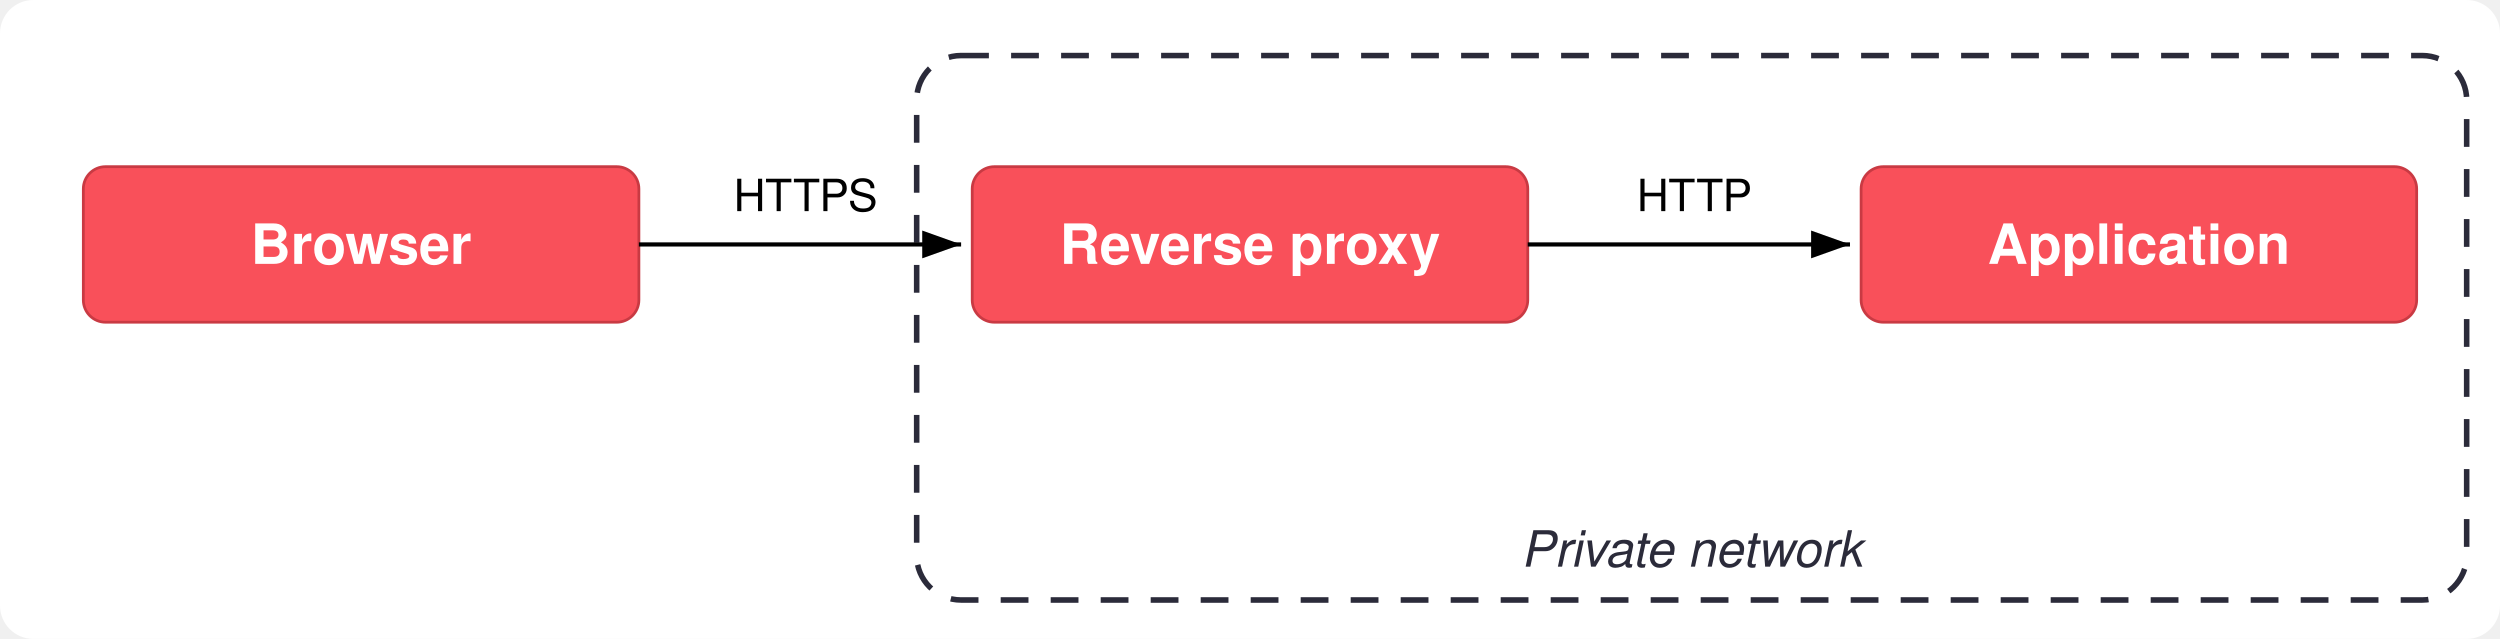
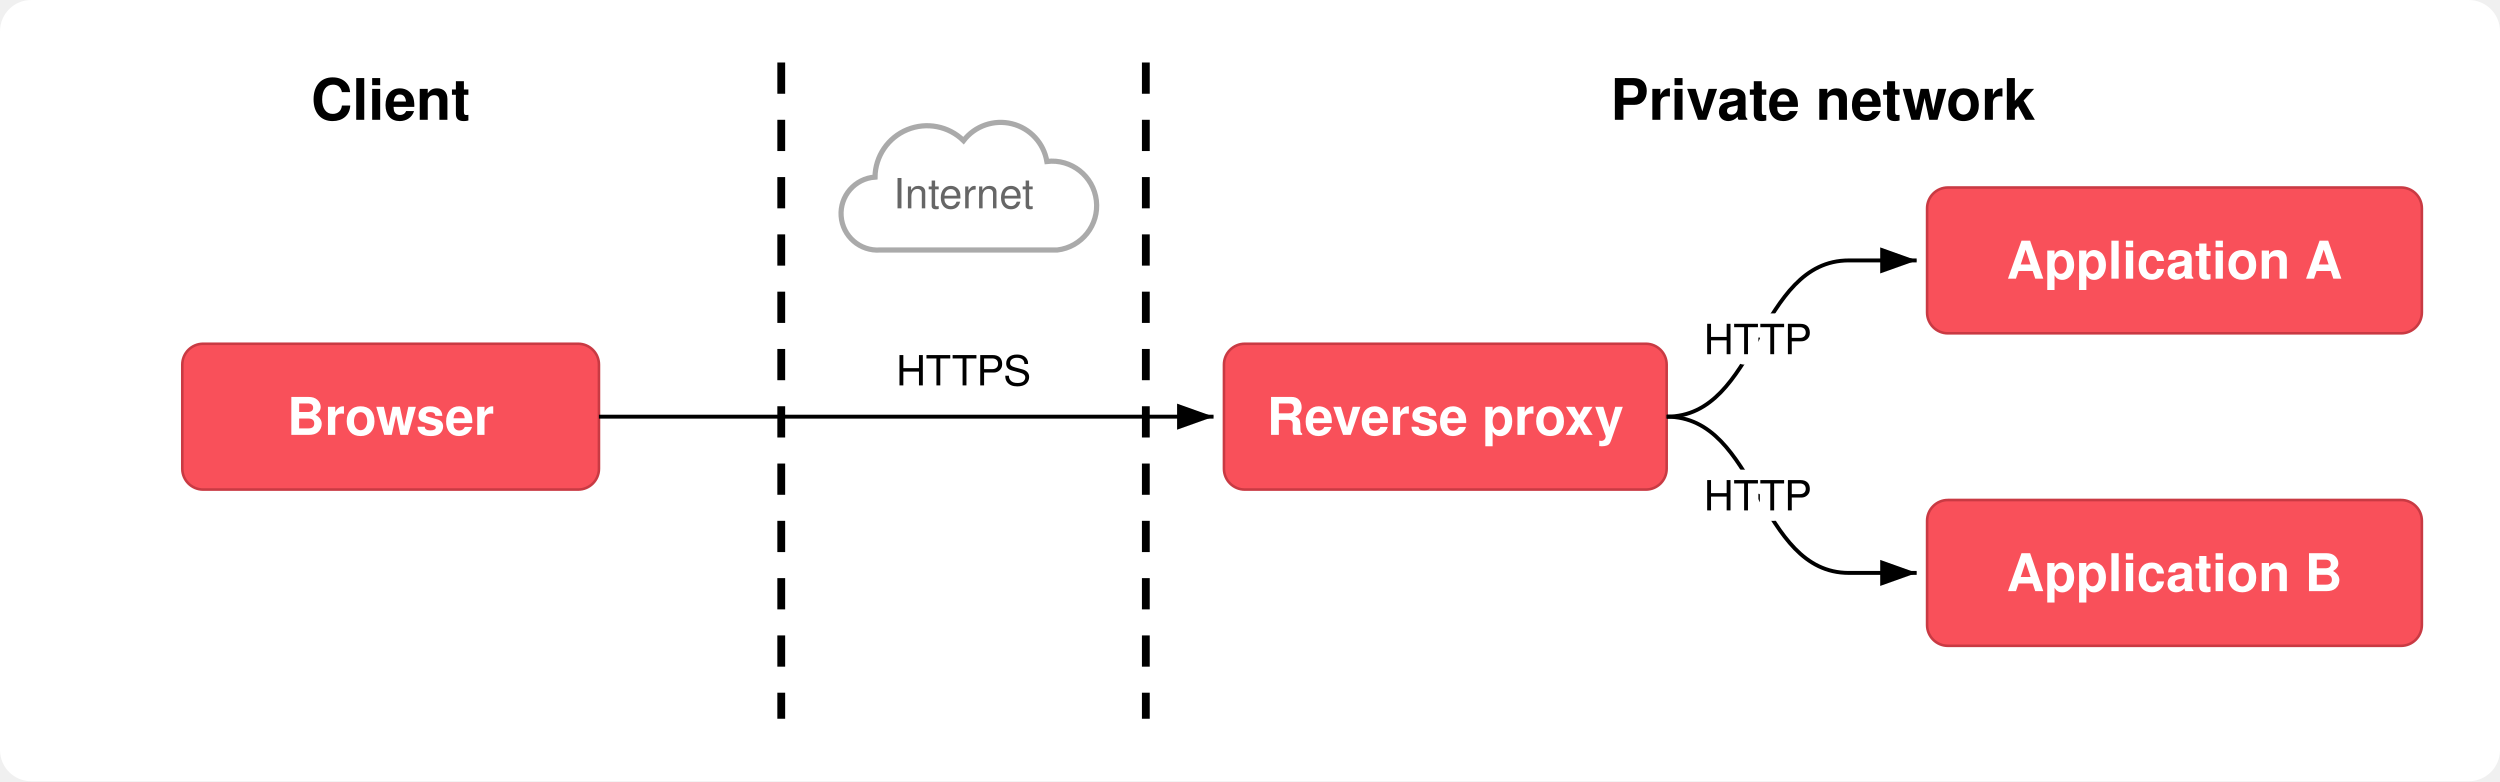
- <svg xmlns="http://www.w3.org/2000/svg" viewBox="0 0 900 230" width="900" height="230">
+ <svg xmlns="http://www.w3.org/2000/svg" viewBox="0 0 960 300" width="960" height="300">
  <style>
    svg { font-family: 'PT Sans', Helvetica, Arial, sans-serif; }
    .card { fill: #fff; }
    .process rect { fill: #f9505a; stroke: #c93a43; stroke-width: 1; }
    .process text { fill: #fff; text-anchor: middle; }
    .process .label { font-size: 20px; font-weight: 700; }
    .process .sub { font-size: 15px; font-style: italic; }
    .machine rect { fill: #e6e6ee; stroke: #2b2b3a; stroke-width: 2.5; }
    .machine line { stroke: #2b2b3a; stroke-width: 2.5; }
    .edge path { fill: none; stroke: #000; stroke-width: 1.5; }
    .edge.control path { stroke-dasharray: 4 5; }
    .edge text { font-size: 16px; fill: #000; text-anchor: middle; paint-order: stroke; stroke: #fff; stroke-width: 8px; stroke-linejoin: round; }
    .marker-comm { fill: #000; }
    .marker-control { fill: #fff; stroke: #000; stroke-width: 1.5; }
    .socket path { fill: none; stroke: #000; stroke-width: 1.75; stroke-linecap: round; }
    .socket text { font-size: 16px; fill: #000; text-anchor: end; }
    .region rect { fill: none; stroke: #2b2b3a; stroke-width: 2; stroke-dasharray: 10 8; }
    .region text { font-size: 18px; font-style: italic; fill: #2b2b3a; text-anchor: middle; }
    .boundary line { stroke: #000; stroke-width: 3; stroke-dasharray: 12 10; }
    .cloud path { fill: #fff; stroke: #aaa; stroke-width: 2; }
    .cloud text { font-size: 16px; fill: #666; text-anchor: middle; }
    .heading { font-size: 22px; font-weight: 700; fill: #000; text-anchor: middle; }
    .note { font-size: 17px; font-style: italic; fill: #000; text-anchor: middle; }
    .cross { stroke: #c93a43; stroke-width: 5; stroke-linecap: round; opacity: 0.35; }
    .divider { stroke: #999; stroke-width: 1.5; }
  </style>
  <defs>
    <marker id="arrow-comm" viewBox="0 0 14 10" refX="14" refY="5" markerWidth="14" markerHeight="10" markerUnits="userSpaceOnUse" orient="auto">
      <path class="marker-comm" d="M0,0 L14,5 L0,10 z" />
    </marker>
    <marker id="arrow-control" viewBox="-1 -1 16 12" refX="14" refY="5" markerWidth="16" markerHeight="12" markerUnits="userSpaceOnUse" orient="auto">
      <path class="marker-control" d="M0,0 L14,5 L0,10 z" />
    </marker>
  </defs>
-   <rect class="card" width="900" height="230" rx="12" />
-   <g class="region">
-     <rect x="330" y="20" width="558" height="196" rx="16" />
-     <text x="609" y="204">Private network</text>
+   <rect class="card" width="960" height="300" rx="12" />
+   <text class="heading" x="150" y="46">Client</text>
+   <text class="heading" x="700" y="46">Private network</text>
+   <g class="boundary">
+     <line x1="300" y1="24" x2="300" y2="276" />
+     <line x1="440" y1="24" x2="440" y2="276" />
+   </g>
+   <g class="cloud">
+     <path d="M338,96 a14,14 0 0 1 -2,-28 a20,20 0 0 1 34,-14 a18,18 0 0 1 32,8 a14,14 0 0 1 4,34 z" />
+     <text x="370" y="80">Internet</text>
  </g>
  <g class="process">
-     <rect x="30" y="60" width="200" height="56" rx="8" />
-     <text class="label" x="130" y="95">Browser</text>
+     <rect x="70" y="132" width="160" height="56" rx="8" />
+     <text class="label" x="150" y="167">Browser</text>
  </g>
  <g class="process">
-     <rect x="350" y="60" width="200" height="56" rx="8" />
-     <text class="label" x="450" y="95">Reverse proxy</text>
+     <rect x="470" y="132" width="170" height="56" rx="8" />
+     <text class="label" x="555" y="167">Reverse proxy</text>
  </g>
  <g class="process">
-     <rect x="670" y="60" width="200" height="56" rx="8" />
-     <text class="label" x="770" y="95">Application</text>
+     <rect x="740" y="72" width="190" height="56" rx="8" />
+     <text class="label" x="835" y="107">Application A</text>
+   </g>
+   <g class="process">
+     <rect x="740" y="192" width="190" height="56" rx="8" />
+     <text class="label" x="835" y="227">Application B</text>
  </g>
  <g class="edge comm">
-     <path d="M230,88 L346,88" marker-end="url(#arrow-comm)" />
-     <text x="290" y="76">HTTPS</text>
+     <path d="M230,160 L466,160" marker-end="url(#arrow-comm)" />
+     <text x="370" y="148">HTTPS</text>
  </g>
  <g class="edge comm">
-     <path d="M550,88 L666,88" marker-end="url(#arrow-comm)" />
-     <text x="610" y="76">HTTP</text>
+     <path d="M640,160 C675,160 675,100 710,100 L736,100" marker-end="url(#arrow-comm)" />
+     <text x="675" y="136">HTTP</text>
+   </g>
+   <g class="edge comm">
+     <path d="M640,160 C675,160 675,220 710,220 L736,220" marker-end="url(#arrow-comm)" />
+     <text x="675" y="196">HTTP</text>
  </g>
</svg>
